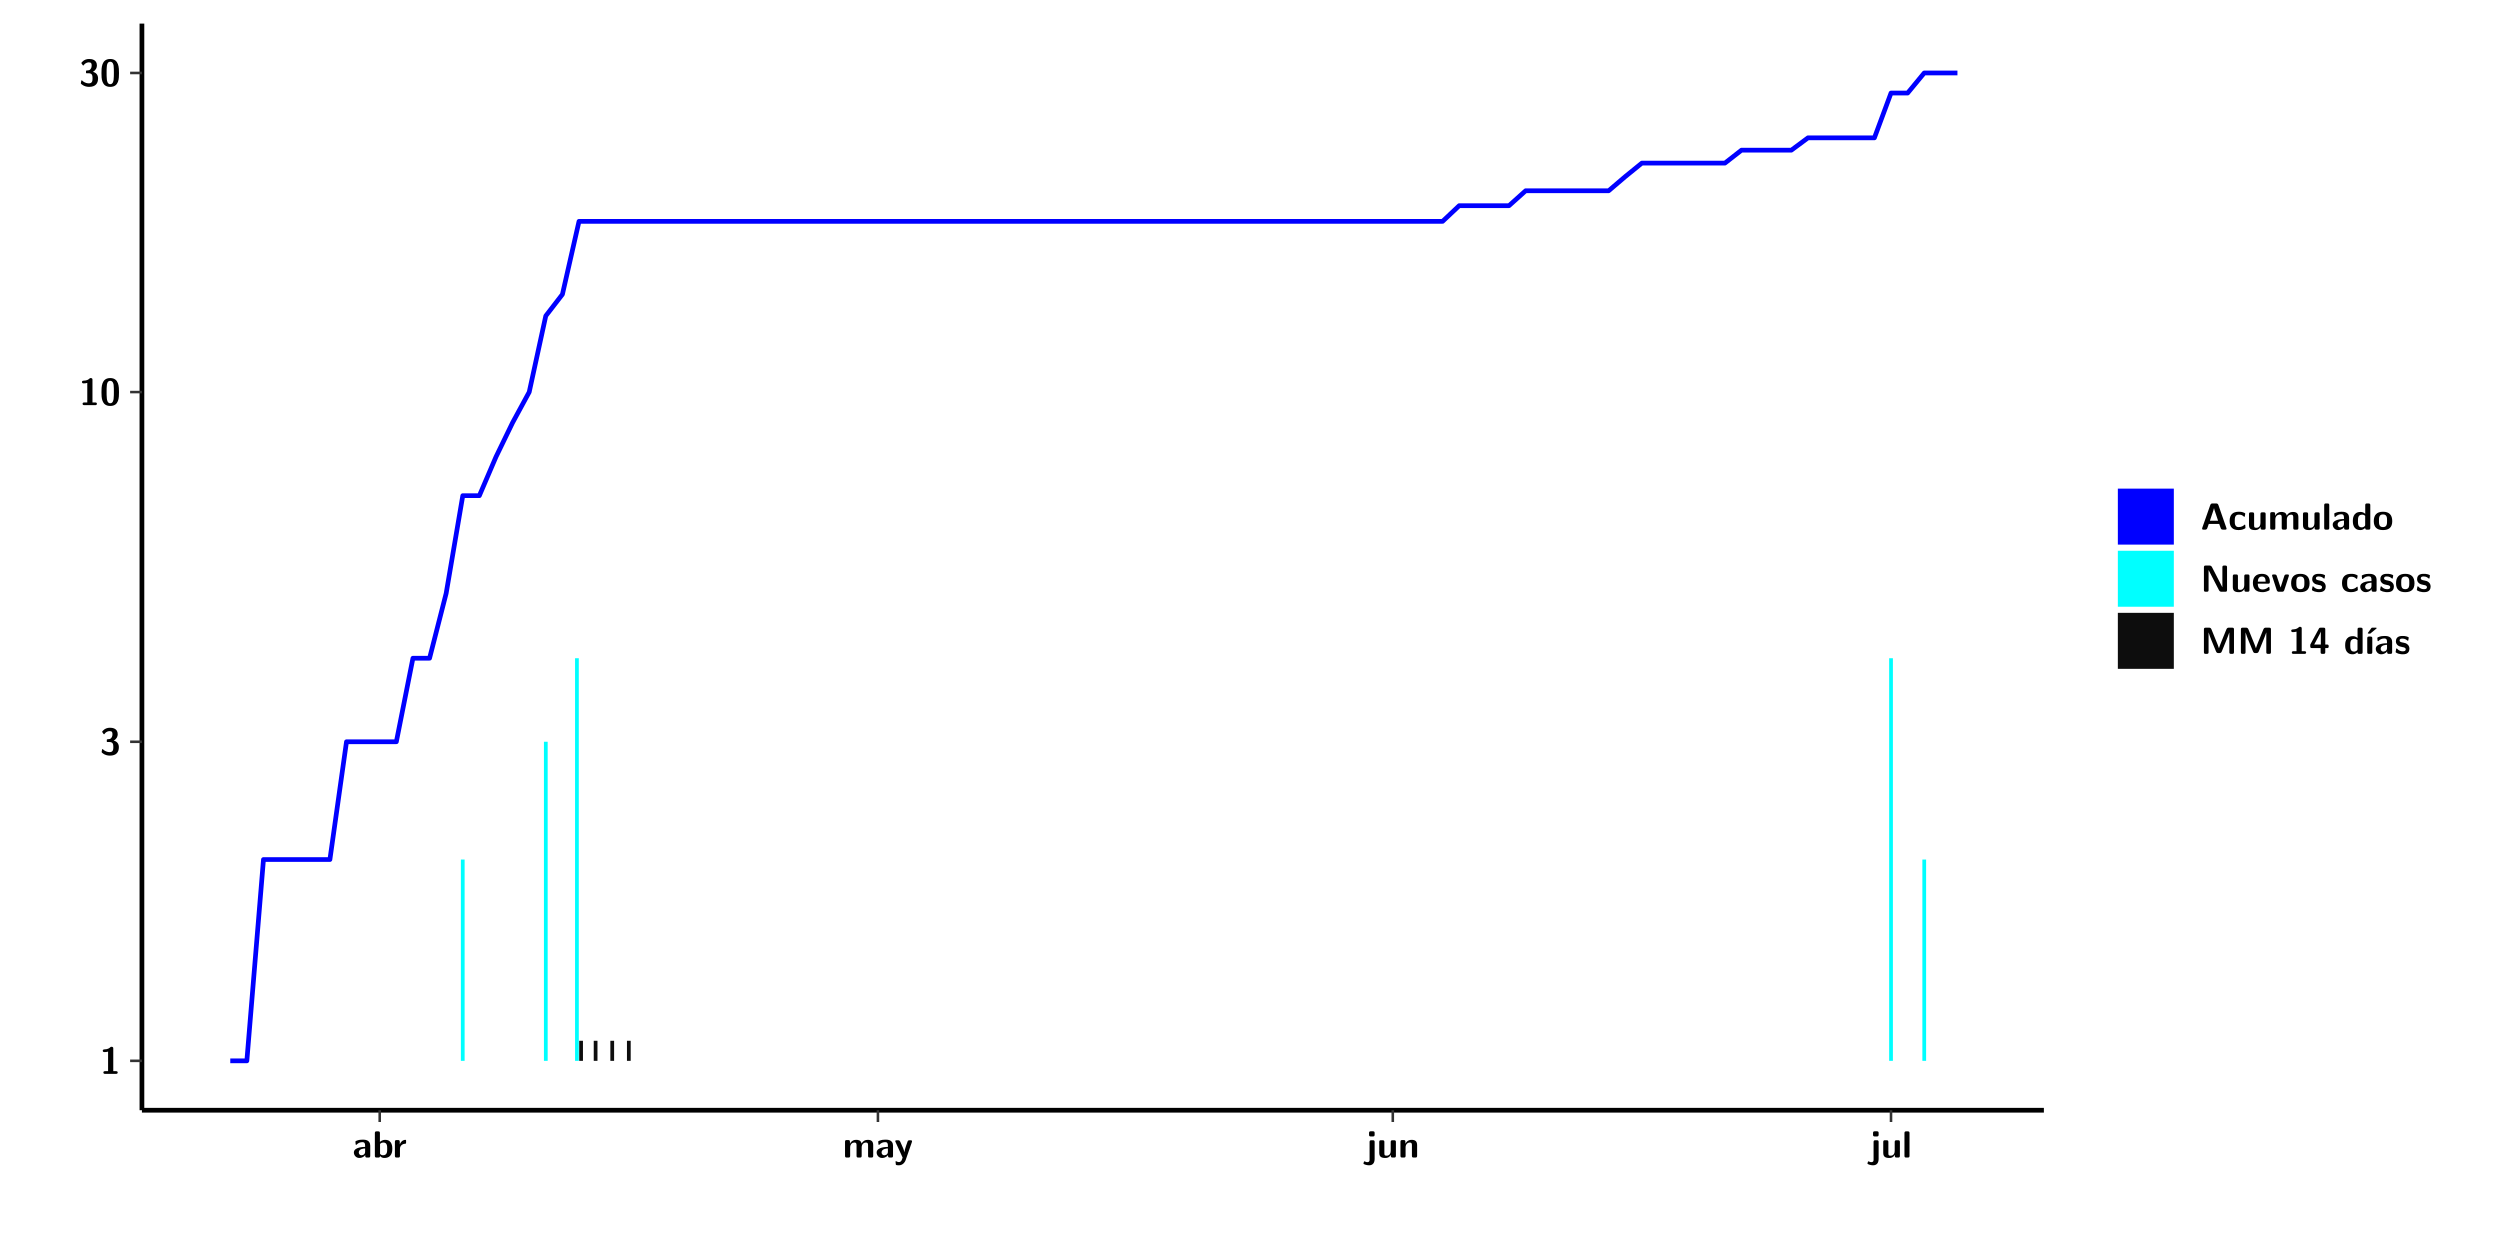
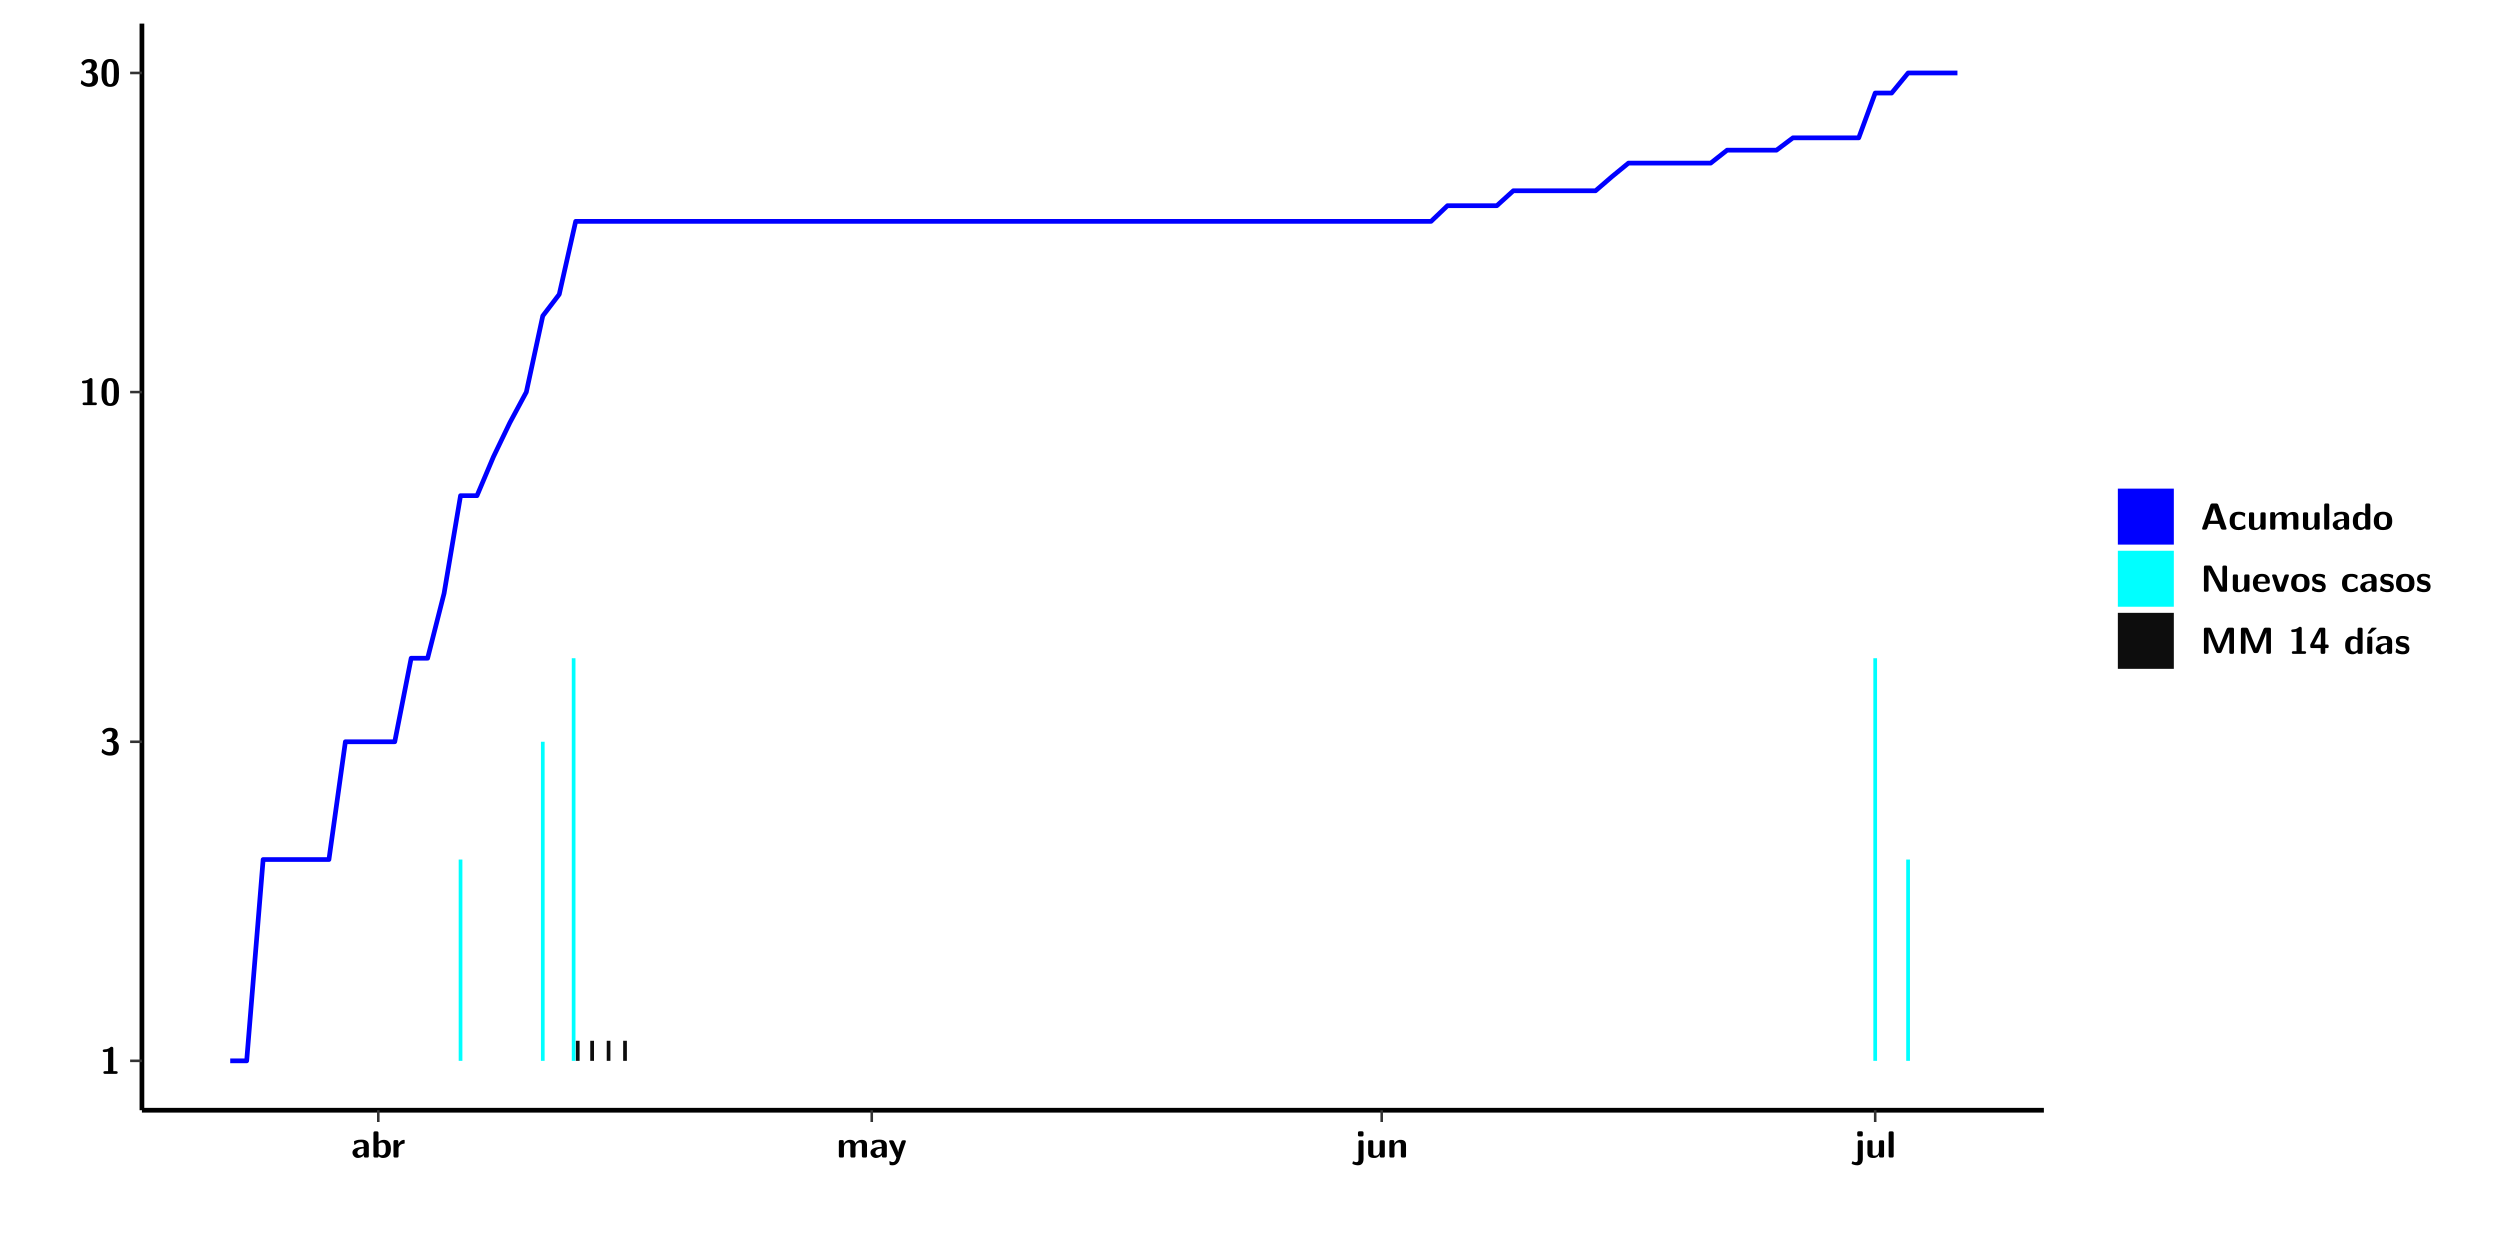
<svg xmlns="http://www.w3.org/2000/svg" xmlns:xlink="http://www.w3.org/1999/xlink" width="579.653pt" height="288pt" viewBox="0 0 579.653 288" version="1.1">
  <defs>
    <g>
      <symbol overflow="visible" id="glyph0-0">
        <path style="stroke:none;" d="" />
      </symbol>
      <symbol overflow="visible" id="glyph0-1">
        <path style="stroke:none;" d="M 3.109 -5.859 C 3.109 -6.016 3.109 -6.281 2.719 -6.281 C 2.547 -6.281 2.516 -6.266 2.406 -6.156 C 2.25 -6.016 1.922 -5.688 1.047 -5.672 C 0.891 -5.672 0.672 -5.609 0.672 -5.359 C 0.672 -5.047 0.969 -5.047 1.094 -5.047 C 1.344 -5.047 1.656 -5.078 1.906 -5.156 L 1.906 -0.625 L 1.234 -0.625 C 1.109 -0.625 0.812 -0.625 0.812 -0.312 C 0.812 0 1.109 0 1.234 0 L 3.719 0 C 3.828 0 4.141 0 4.141 -0.312 C 4.141 -0.625 3.828 -0.625 3.719 -0.625 L 3.109 -0.625 Z M 3.109 -5.859 " />
      </symbol>
      <symbol overflow="visible" id="glyph0-2">
        <path style="stroke:none;" d="M 0.844 -4.859 C 0.906 -4.766 0.953 -4.766 0.969 -4.766 C 1.031 -4.766 1.047 -4.797 1.094 -4.859 C 1.547 -5.5 2.172 -5.5 2.281 -5.5 C 2.844 -5.5 2.922 -5.203 2.922 -4.781 C 2.922 -4.656 2.922 -4.234 2.641 -3.906 C 2.438 -3.656 2.219 -3.641 1.953 -3.625 C 1.859 -3.609 1.688 -3.609 1.672 -3.578 C 1.609 -3.562 1.609 -3.5 1.609 -3.359 L 1.609 -3.203 C 1.609 -2.984 1.609 -2.969 1.844 -2.969 L 2.219 -2.969 C 3.031 -2.969 3.125 -2.469 3.125 -1.797 C 3.125 -1.203 3.062 -0.625 2.266 -0.625 C 1.984 -0.625 1.328 -0.688 0.75 -1.25 C 0.672 -1.328 0.656 -1.328 0.625 -1.328 C 0.531 -1.328 0.516 -1.25 0.516 -1.234 C 0.516 -1.234 0.406 -0.672 0.406 -0.625 C 0.406 -0.516 1.156 0.188 2.312 0.188 C 3.812 0.188 4.406 -0.609 4.406 -1.781 C 4.406 -2.562 3.984 -3.109 3.203 -3.297 C 3.906 -3.688 4.141 -4.266 4.141 -4.766 C 4.141 -6.156 2.891 -6.281 2.328 -6.281 C 1.125 -6.281 0.531 -5.422 0.531 -5.344 C 0.531 -5.297 0.594 -5.219 0.594 -5.219 Z M 0.844 -4.859 " />
      </symbol>
      <symbol overflow="visible" id="glyph0-3">
        <path style="stroke:none;" d="M 4.438 -3 C 4.438 -4.203 4.438 -6.281 2.406 -6.281 C 0.375 -6.281 0.375 -4.219 0.375 -3 C 0.375 -1.812 0.375 0.188 2.406 0.188 C 4.438 0.188 4.438 -1.781 4.438 -3 Z M 2.406 -0.438 C 1.75 -0.438 1.656 -1.25 1.625 -1.484 C 1.562 -1.953 1.562 -2.766 1.562 -3.125 C 1.562 -3.641 1.562 -4.203 1.625 -4.641 C 1.641 -4.875 1.734 -5.641 2.406 -5.641 C 3.047 -5.641 3.156 -4.906 3.188 -4.734 C 3.25 -4.281 3.25 -3.594 3.25 -3.125 C 3.25 -2.625 3.25 -1.953 3.188 -1.469 C 3.156 -1.234 3.062 -0.438 2.406 -0.438 Z M 2.406 -0.438 " />
      </symbol>
      <symbol overflow="visible" id="glyph0-4">
        <path style="stroke:none;" d="M 4.062 -2.766 C 4.062 -4.156 2.734 -4.156 2.297 -4.156 C 1.891 -4.156 1.453 -4.125 0.859 -3.891 C 0.672 -3.797 0.625 -3.781 0.625 -3.688 C 0.625 -3.625 0.688 -3.109 0.688 -3.047 C 0.703 -2.984 0.75 -2.938 0.812 -2.938 C 0.844 -2.938 0.875 -2.969 0.906 -3 C 1.281 -3.391 1.719 -3.578 2.266 -3.578 C 2.734 -3.578 2.875 -3.297 2.875 -2.781 L 2.875 -2.469 C 2.562 -2.469 0.266 -2.453 0.266 -1.172 C 0.266 -0.547 0.766 0.094 1.531 0.094 C 1.828 0.094 2.484 0.016 2.906 -0.594 L 2.906 -0.422 C 2.906 -0.141 2.969 0 3.328 0 L 3.641 0 C 3.984 0 4.062 -0.109 4.062 -0.422 Z M 2.875 -1.344 C 2.875 -0.531 2.047 -0.531 2.016 -0.531 C 1.641 -0.531 1.406 -0.844 1.406 -1.188 C 1.406 -2.047 2.625 -2.109 2.875 -2.109 Z M 2.875 -1.344 " />
      </symbol>
      <symbol overflow="visible" id="glyph0-5">
        <path style="stroke:none;" d="M 1.703 -5.656 C 1.703 -5.938 1.641 -6.078 1.281 -6.078 L 0.953 -6.078 C 0.641 -6.078 0.531 -5.984 0.531 -5.656 L 0.531 -0.422 C 0.531 -0.109 0.625 0 0.953 0 L 1.312 0 C 1.453 0 1.719 0 1.734 -0.344 C 2.125 0.094 2.578 0.094 2.719 0.094 C 4.578 0.094 4.578 -1.594 4.578 -2.031 C 4.578 -2.453 4.578 -4.109 2.938 -4.109 C 2.219 -4.109 1.781 -3.703 1.703 -3.625 Z M 1.734 -3.172 C 1.844 -3.281 2.109 -3.484 2.5 -3.484 C 3.391 -3.484 3.391 -2.672 3.391 -2.016 C 3.391 -1.375 3.391 -0.531 2.406 -0.531 C 2.047 -0.531 1.828 -0.75 1.734 -0.875 Z M 1.734 -3.172 " />
      </symbol>
      <symbol overflow="visible" id="glyph0-6">
        <path style="stroke:none;" d="M 1.703 -2.016 C 1.703 -2.844 2.391 -3.188 2.938 -3.219 C 3.109 -3.234 3.125 -3.234 3.125 -3.469 L 3.125 -3.875 C 3.125 -4.047 3.125 -4.109 2.969 -4.109 C 2.719 -4.109 2.078 -4.031 1.672 -3.078 L 1.656 -3.078 L 1.656 -3.641 C 1.656 -3.922 1.594 -4.062 1.234 -4.062 L 0.953 -4.062 C 0.641 -4.062 0.531 -3.969 0.531 -3.641 L 0.531 -0.422 C 0.531 -0.109 0.625 0 0.953 0 L 1.281 0 C 1.609 0 1.703 -0.109 1.703 -0.422 Z M 1.703 -2.016 " />
      </symbol>
      <symbol overflow="visible" id="glyph0-7">
        <path style="stroke:none;" d="M 7.062 -2.844 C 7.062 -3.75 6.672 -4.109 5.781 -4.109 C 5.156 -4.109 4.688 -3.828 4.359 -3.25 C 4.219 -4.078 3.484 -4.109 3.109 -4.109 C 2.938 -4.109 2.578 -4.109 2.188 -3.828 C 1.906 -3.625 1.734 -3.344 1.672 -3.203 L 1.672 -3.641 C 1.672 -3.922 1.609 -4.062 1.25 -4.062 L 0.953 -4.062 C 0.625 -4.062 0.531 -3.969 0.531 -3.641 L 0.531 -0.422 C 0.531 -0.109 0.625 0 0.953 0 L 1.297 0 C 1.625 0 1.719 -0.109 1.719 -0.422 L 1.719 -2.359 C 1.719 -3.141 2.25 -3.484 2.688 -3.484 C 3.109 -3.484 3.203 -3.297 3.203 -2.828 L 3.203 -0.422 C 3.203 -0.109 3.297 0 3.625 0 L 3.969 0 C 4.297 0 4.391 -0.109 4.391 -0.422 L 4.391 -2.359 C 4.391 -3.141 4.922 -3.484 5.359 -3.484 C 5.781 -3.484 5.875 -3.297 5.875 -2.828 L 5.875 -0.422 C 5.875 -0.109 5.969 0 6.297 0 L 6.641 0 C 6.984 0 7.062 -0.109 7.062 -0.422 Z M 7.062 -2.844 " />
      </symbol>
      <symbol overflow="visible" id="glyph0-8">
        <path style="stroke:none;" d="M 4.109 -3.609 C 4.141 -3.719 4.141 -3.734 4.141 -3.781 C 4.141 -4.016 3.906 -4.016 3.797 -4.016 L 3.609 -4.016 C 3.469 -4.016 3.266 -4.016 3.141 -3.812 C 3.109 -3.766 2.406 -1.828 2.359 -1.25 L 2.344 -1.25 C 2.312 -1.672 1.953 -2.484 1.562 -3.328 C 1.328 -3.891 1.266 -4.016 0.828 -4.016 L 0.594 -4.016 C 0.469 -4.016 0.25 -4.016 0.25 -3.781 C 0.25 -3.75 0.281 -3.688 0.297 -3.641 L 1.953 0 C 1.891 0.188 1.859 0.281 1.828 0.375 C 1.734 0.656 1.578 1.047 1.109 1.047 C 0.812 1.047 0.609 0.922 0.516 0.875 C 0.469 0.844 0.453 0.828 0.422 0.828 C 0.391 0.828 0.312 0.859 0.312 0.969 C 0.312 1.031 0.375 1.641 0.391 1.672 C 0.469 1.781 0.953 1.797 1.094 1.797 C 2.172 1.797 2.609 0.766 2.672 0.547 Z M 4.109 -3.609 " />
      </symbol>
      <symbol overflow="visible" id="glyph0-9">
        <path style="stroke:none;" d="M 1.969 -5.672 C 1.969 -5.953 1.906 -6.094 1.547 -6.094 L 1.094 -6.094 C 0.766 -6.094 0.672 -5.984 0.672 -5.672 L 0.672 -5.312 C 0.672 -5.031 0.734 -4.891 1.094 -4.891 L 1.547 -4.891 C 1.875 -4.891 1.969 -5 1.969 -5.312 Z M 0.797 0.484 C 0.797 0.703 0.797 1.062 0.25 1.062 C 0.156 1.062 -0.094 1.031 -0.266 0.922 C -0.359 0.875 -0.375 0.875 -0.406 0.875 C -0.484 0.875 -0.5 0.922 -0.547 1.094 C -0.609 1.281 -0.625 1.359 -0.625 1.391 C -0.625 1.547 0.109 1.797 0.656 1.797 C 1.625 1.797 1.969 1.141 1.969 0.281 L 1.969 -3.594 C 1.969 -3.875 1.906 -4.016 1.547 -4.016 L 1.219 -4.016 C 0.891 -4.016 0.797 -3.906 0.797 -3.594 Z M 0.797 0.484 " />
      </symbol>
      <symbol overflow="visible" id="glyph0-10">
        <path style="stroke:none;" d="M 4.391 -3.594 C 4.391 -3.875 4.328 -4.016 3.969 -4.016 L 3.609 -4.016 C 3.281 -4.016 3.188 -3.906 3.188 -3.594 L 3.188 -1.516 C 3.188 -0.938 2.891 -0.438 2.266 -0.438 C 1.766 -0.438 1.719 -0.562 1.719 -1.031 L 1.719 -3.594 C 1.719 -3.875 1.656 -4.016 1.297 -4.016 L 0.953 -4.016 C 0.625 -4.016 0.531 -3.922 0.531 -3.594 L 0.531 -1.109 C 0.531 -0.172 1.031 0.094 1.953 0.094 C 2.188 0.094 2.812 0.094 3.219 -0.656 L 3.219 -0.422 C 3.219 -0.141 3.281 0 3.641 0 L 3.969 0 C 4.297 0 4.391 -0.109 4.391 -0.422 Z M 4.391 -3.594 " />
      </symbol>
      <symbol overflow="visible" id="glyph0-11">
        <path style="stroke:none;" d="M 4.391 -2.844 C 4.391 -3.75 4 -4.109 3.109 -4.109 C 2.188 -4.109 1.781 -3.438 1.672 -3.203 L 1.672 -3.641 C 1.672 -3.922 1.609 -4.062 1.25 -4.062 L 0.953 -4.062 C 0.625 -4.062 0.531 -3.969 0.531 -3.641 L 0.531 -0.422 C 0.531 -0.109 0.625 0 0.953 0 L 1.297 0 C 1.625 0 1.719 -0.109 1.719 -0.422 L 1.719 -2.359 C 1.719 -3.125 2.219 -3.484 2.688 -3.484 C 3.109 -3.484 3.188 -3.281 3.188 -2.828 L 3.188 -0.422 C 3.188 -0.141 3.25 0 3.609 0 L 3.969 0 C 4.297 0 4.391 -0.109 4.391 -0.422 Z M 4.391 -2.844 " />
      </symbol>
      <symbol overflow="visible" id="glyph0-12">
        <path style="stroke:none;" d="M 1.703 -5.656 C 1.703 -5.938 1.641 -6.078 1.281 -6.078 L 0.953 -6.078 C 0.641 -6.078 0.531 -5.984 0.531 -5.656 L 0.531 -0.422 C 0.531 -0.109 0.625 0 0.953 0 L 1.281 0 C 1.609 0 1.703 -0.109 1.703 -0.422 Z M 1.703 -5.656 " />
      </symbol>
      <symbol overflow="visible" id="glyph0-13">
        <path style="stroke:none;" d="M 4.156 -5.703 C 4.031 -6.078 3.766 -6.078 3.594 -6.078 L 2.828 -6.078 C 2.641 -6.078 2.391 -6.078 2.266 -5.703 L 0.406 -0.406 C 0.375 -0.297 0.375 -0.281 0.375 -0.234 C 0.375 0 0.594 0 0.703 0 L 1.031 0 C 1.188 0 1.453 0 1.578 -0.344 L 1.922 -1.328 L 4.344 -1.328 L 4.641 -0.484 C 4.75 -0.172 4.812 0 5.234 0 L 5.703 0 C 5.828 0 6.047 0 6.047 -0.234 C 6.047 -0.281 6.047 -0.297 6 -0.406 Z M 2.812 -3.938 C 2.938 -4.328 3.062 -4.656 3.125 -4.969 L 3.141 -4.969 C 3.188 -4.766 3.188 -4.75 3.25 -4.547 L 4.078 -2.078 L 2.188 -2.078 Z M 2.812 -3.938 " />
      </symbol>
      <symbol overflow="visible" id="glyph0-14">
        <path style="stroke:none;" d="M 4 -0.438 C 4 -0.531 3.969 -0.938 3.953 -1.047 C 3.953 -1.078 3.938 -1.172 3.844 -1.172 C 3.812 -1.172 3.797 -1.172 3.703 -1.078 C 3.562 -0.953 3.141 -0.594 2.422 -0.594 C 1.516 -0.594 1.516 -1.469 1.516 -2.031 C 1.516 -2.75 1.562 -3.484 2.453 -3.484 C 3.031 -3.484 3.266 -3.344 3.578 -3.078 C 3.688 -2.984 3.703 -2.984 3.734 -2.984 C 3.828 -2.984 3.844 -3.062 3.844 -3.094 C 3.859 -3.172 3.953 -3.656 3.953 -3.703 C 3.953 -3.781 3.891 -3.812 3.75 -3.891 C 3.328 -4.078 3.062 -4.156 2.453 -4.156 C 1.141 -4.156 0.328 -3.547 0.328 -2.016 C 0.328 -0.562 1.078 0.094 2.406 0.094 C 2.641 0.094 3.172 0.094 3.75 -0.203 C 4 -0.344 4 -0.344 4 -0.438 Z M 4 -0.438 " />
      </symbol>
      <symbol overflow="visible" id="glyph0-15">
        <path style="stroke:none;" d="M 4.375 -5.656 C 4.375 -5.938 4.312 -6.078 3.953 -6.078 L 3.625 -6.078 C 3.297 -6.078 3.203 -5.969 3.203 -5.656 L 3.203 -3.672 C 2.812 -4.047 2.375 -4.109 2.109 -4.109 C 0.328 -4.109 0.328 -2.422 0.328 -2 C 0.328 -1.594 0.328 0.094 2.062 0.094 C 2.422 0.094 2.812 -0.016 3.188 -0.406 C 3.188 -0.094 3.297 0 3.609 0 L 3.953 0 C 4.281 0 4.375 -0.109 4.375 -0.422 Z M 3.188 -1.094 C 3.188 -0.953 3.188 -0.875 2.922 -0.688 C 2.703 -0.547 2.5 -0.531 2.406 -0.531 C 1.516 -0.531 1.516 -1.344 1.516 -2 C 1.516 -2.656 1.516 -3.484 2.5 -3.484 C 2.75 -3.484 2.984 -3.391 3.188 -3.203 Z M 3.188 -1.094 " />
      </symbol>
      <symbol overflow="visible" id="glyph0-16">
        <path style="stroke:none;" d="M 4.547 -1.969 C 4.547 -3.406 3.844 -4.156 2.406 -4.156 C 0.953 -4.156 0.266 -3.391 0.266 -1.969 C 0.266 -0.547 1.031 0.094 2.406 0.094 C 3.781 0.094 4.547 -0.531 4.547 -1.969 Z M 2.406 -0.594 C 1.469 -0.594 1.469 -1.375 1.469 -2.078 C 1.469 -2.75 1.469 -3.531 2.406 -3.531 C 3.344 -3.531 3.344 -2.766 3.344 -2.078 C 3.344 -1.391 3.344 -0.594 2.406 -0.594 Z M 2.406 -0.594 " />
      </symbol>
      <symbol overflow="visible" id="glyph0-17">
        <path style="stroke:none;" d="M 2.656 -5.734 C 2.469 -6.078 2.203 -6.078 2.031 -6.078 L 1.219 -6.078 C 0.906 -6.078 0.797 -5.984 0.797 -5.656 L 0.797 -0.422 C 0.797 -0.109 0.891 0 1.219 0 L 1.453 0 C 1.781 0 1.875 -0.109 1.875 -0.422 L 1.875 -5.016 L 1.891 -5.016 L 4.297 -0.344 C 4.484 0 4.75 0 4.922 0 L 5.734 0 C 6.062 0 6.156 -0.109 6.156 -0.422 L 6.156 -5.656 C 6.156 -5.938 6.094 -6.078 5.734 -6.078 L 5.5 -6.078 C 5.156 -6.078 5.078 -5.969 5.078 -5.656 L 5.078 -1.062 L 5.062 -1.062 Z M 2.656 -5.734 " />
      </symbol>
      <symbol overflow="visible" id="glyph0-18">
        <path style="stroke:none;" d="M 3.781 -1.875 C 3.984 -1.875 4.203 -1.891 4.203 -2.281 C 4.203 -3.406 3.672 -4.156 2.359 -4.156 C 0.969 -4.156 0.266 -3.375 0.266 -2.047 C 0.266 -0.609 1.109 0.094 2.484 0.094 C 2.812 0.094 3.312 0.047 3.891 -0.234 C 4.078 -0.328 4.141 -0.359 4.141 -0.469 C 4.141 -0.531 4.125 -0.781 4.109 -0.844 C 4.078 -1.125 4.062 -1.125 3.984 -1.125 C 3.953 -1.125 3.938 -1.125 3.844 -1.047 C 3.328 -0.594 2.797 -0.531 2.516 -0.531 C 1.531 -0.531 1.422 -1.312 1.391 -1.875 Z M 1.406 -2.344 C 1.422 -2.875 1.609 -3.531 2.359 -3.531 C 3.062 -3.531 3.203 -3.031 3.219 -2.344 Z M 1.406 -2.344 " />
      </symbol>
      <symbol overflow="visible" id="glyph0-19">
        <path style="stroke:none;" d="M 4.109 -3.609 C 4.141 -3.719 4.141 -3.75 4.141 -3.766 C 4.141 -4.016 3.922 -4.016 3.797 -4.016 L 3.609 -4.016 C 3.25 -4.016 3.141 -3.891 3.062 -3.641 L 2.203 -0.984 L 1.328 -3.641 C 1.266 -3.828 1.203 -4.016 0.781 -4.016 L 0.578 -4.016 C 0.453 -4.016 0.234 -4.016 0.234 -3.766 C 0.234 -3.75 0.234 -3.719 0.266 -3.609 L 1.312 -0.375 C 1.438 0 1.703 0 1.859 0 L 2.5 0 C 2.672 0 2.938 0 3.062 -0.375 Z M 4.109 -3.609 " />
      </symbol>
      <symbol overflow="visible" id="glyph0-20">
        <path style="stroke:none;" d="M 3.469 -1.234 C 3.469 -1.734 3.203 -2.031 3.047 -2.172 C 2.703 -2.484 2.391 -2.547 2.031 -2.609 C 1.547 -2.703 1.188 -2.766 1.188 -3.109 C 1.188 -3.469 1.484 -3.547 1.828 -3.547 C 2.406 -3.547 2.719 -3.328 2.953 -3.125 C 3.047 -3.047 3.062 -3.047 3.094 -3.047 C 3.188 -3.047 3.203 -3.125 3.203 -3.156 C 3.219 -3.219 3.312 -3.719 3.312 -3.766 C 3.312 -3.906 2.844 -4.031 2.75 -4.062 C 2.406 -4.156 2.125 -4.156 1.891 -4.156 C 1.5 -4.156 0.328 -4.156 0.328 -2.906 C 0.328 -2.484 0.516 -2.219 0.75 -2 C 1.062 -1.734 1.406 -1.672 1.906 -1.562 C 2.156 -1.531 2.609 -1.453 2.609 -1.062 C 2.609 -0.656 2.266 -0.594 1.922 -0.594 C 1.531 -0.594 1.047 -0.703 0.625 -1.188 C 0.594 -1.234 0.562 -1.266 0.516 -1.266 C 0.422 -1.266 0.406 -1.188 0.391 -1.125 C 0.375 -1.016 0.266 -0.516 0.266 -0.422 C 0.266 -0.266 0.922 -0.062 0.922 -0.047 C 1.406 0.094 1.766 0.094 1.922 0.094 C 2.359 0.094 3.469 0.062 3.469 -1.234 Z M 3.469 -1.234 " />
      </symbol>
      <symbol overflow="visible" id="glyph0-21">
        <path style="stroke:none;" d="M 4.859 -2.859 C 4.688 -2.422 4.359 -1.609 4.281 -1.312 C 4.203 -1.625 3.844 -2.484 3.656 -2.953 L 2.531 -5.719 C 2.391 -6.078 2.109 -6.078 1.953 -6.078 L 1.219 -6.078 C 0.906 -6.078 0.797 -5.984 0.797 -5.656 L 0.797 -0.422 C 0.797 -0.109 0.891 0 1.219 0 L 1.453 0 C 1.781 0 1.875 -0.109 1.875 -0.422 L 1.875 -4.953 L 1.891 -4.953 C 1.984 -4.562 2.375 -3.578 2.578 -3.062 L 3.609 -0.562 C 3.766 -0.188 3.969 -0.188 4.266 -0.188 C 4.562 -0.188 4.781 -0.188 4.938 -0.562 L 6.062 -3.328 C 6.141 -3.531 6.625 -4.719 6.672 -4.953 L 6.688 -4.953 L 6.688 -0.422 C 6.688 -0.141 6.75 0 7.109 0 L 7.344 0 C 7.672 0 7.766 -0.109 7.766 -0.422 L 7.766 -5.656 C 7.766 -5.938 7.703 -6.078 7.344 -6.078 L 6.609 -6.078 C 6.391 -6.078 6.172 -6.062 6.016 -5.703 Z M 4.859 -2.859 " />
      </symbol>
      <symbol overflow="visible" id="glyph0-22">
        <path style="stroke:none;" d="M 0.344 -2.297 C 0.266 -2.172 0.266 -2.141 0.266 -1.984 L 0.266 -1.766 C 0.266 -1.484 0.328 -1.344 0.688 -1.344 L 2.672 -1.344 L 2.672 -0.422 C 2.672 -0.141 2.719 0 3.078 0 L 3.328 0 C 3.656 0 3.75 -0.109 3.75 -0.422 L 3.75 -1.344 L 4.125 -1.344 C 4.391 -1.344 4.547 -1.406 4.547 -1.75 C 4.547 -2.078 4.422 -2.172 4.125 -2.172 L 3.75 -2.172 L 3.75 -5.656 C 3.75 -5.984 3.656 -6.078 3.328 -6.078 L 2.688 -6.078 C 2.531 -6.078 2.391 -6.078 2.281 -5.875 Z M 1.188 -2.172 C 2.578 -4.75 2.672 -5.016 2.703 -5.156 L 2.719 -5.156 L 2.719 -2.172 Z M 1.188 -2.172 " />
      </symbol>
      <symbol overflow="visible" id="glyph0-23">
        <path style="stroke:none;" d="M 3.906 -5.844 C 3.953 -5.875 4 -5.922 4 -5.969 C 4 -6.078 3.906 -6.078 3.766 -6.078 L 3.047 -6.078 C 2.875 -6.078 2.859 -6.078 2.781 -5.984 L 2.031 -4.953 C 1.953 -4.859 1.953 -4.844 1.953 -4.828 C 1.953 -4.703 2.047 -4.703 2.188 -4.703 L 2.516 -4.703 Z M 3.906 -5.844 " />
      </symbol>
      <symbol overflow="visible" id="glyph0-24">
        <path style="stroke:none;" d="M 1.703 -3.594 C 1.703 -3.875 1.641 -4.016 1.281 -4.016 L 0.953 -4.016 C 0.641 -4.016 0.531 -3.922 0.531 -3.594 L 0.531 -0.422 C 0.531 -0.109 0.625 0 0.953 0 L 1.281 0 C 1.609 0 1.703 -0.109 1.703 -0.422 Z M 1.703 -3.594 " />
      </symbol>
    </g>
    <clipPath id="clip1">
      <path d="M 0 0 L 576.008 0 L 576.008 288 L 0 288 Z M 0 0 " />
    </clipPath>
    <clipPath id="clip2">
      <path d="M 32.906 5.477 L 473.898 5.477 L 473.898 257.414 L 32.906 257.414 Z M 32.906 5.477 " />
    </clipPath>
  </defs>
  <g id="surface1">
    <g clip-path="url(#clip1)" clip-rule="nonzero">
      <path style="fill-rule:nonzero;fill:rgb(100%,100%,100%);fill-opacity:1;stroke-width:0.598;stroke-linecap:round;stroke-linejoin:round;stroke:rgb(100%,100%,100%);stroke-opacity:1;stroke-miterlimit:10;" d="M 0 0 L 0 288.004 L 576.008 288.004 L 576.008 0 Z M 0 0 " transform="matrix(1,0,0,-1,0,288)" />
    </g>
    <g clip-path="url(#clip2)" clip-rule="nonzero">
      <path style=" stroke:none;fill-rule:nonzero;fill:rgb(100%,100%,100%);fill-opacity:1;" d="M 32.906 257.414 L 32.906 5.477 L 473.898 5.477 L 473.898 257.414 Z M 32.906 257.414 " />
    </g>
-     <path style=" stroke:none;fill-rule:nonzero;fill:rgb(0%,100%,100%);fill-opacity:1;" d="M 106.859 245.969 L 106.859 199.293 L 107.727 199.293 L 107.727 245.969 Z M 106.859 245.969 " />
-     <path style=" stroke:none;fill-rule:nonzero;fill:rgb(0%,100%,100%);fill-opacity:1;" d="M 126.117 245.969 L 126.117 171.984 L 126.984 171.984 L 126.984 245.969 Z M 126.117 245.969 " />
-     <path style=" stroke:none;fill-rule:nonzero;fill:rgb(0%,100%,100%);fill-opacity:1;" d="M 133.332 245.969 L 133.332 152.617 L 134.199 152.617 L 134.199 245.969 Z M 133.332 245.969 " />
-     <path style=" stroke:none;fill-rule:nonzero;fill:rgb(4.999%,4.999%,4.999%);fill-opacity:1;" d="M 134.297 245.969 L 134.297 241.316 L 135.164 241.316 L 135.164 245.969 Z M 134.297 245.969 " />
-     <path style=" stroke:none;fill-rule:nonzero;fill:rgb(4.999%,4.999%,4.999%);fill-opacity:1;" d="M 137.664 245.969 L 137.664 241.316 L 138.531 241.316 L 138.531 245.969 Z M 137.664 245.969 " />
-     <path style=" stroke:none;fill-rule:nonzero;fill:rgb(4.999%,4.999%,4.999%);fill-opacity:1;" d="M 141.52 245.969 L 141.52 241.316 L 142.387 241.316 L 142.387 245.969 Z M 141.52 245.969 " />
-     <path style=" stroke:none;fill-rule:nonzero;fill:rgb(4.999%,4.999%,4.999%);fill-opacity:1;" d="M 145.367 245.969 L 145.367 241.316 L 146.234 241.316 L 146.234 245.969 Z M 145.367 245.969 " />
-     <path style=" stroke:none;fill-rule:nonzero;fill:rgb(0%,100%,100%);fill-opacity:1;" d="M 438.023 245.969 L 438.023 152.617 L 438.891 152.617 L 438.891 245.969 Z M 438.023 245.969 " />
-     <path style=" stroke:none;fill-rule:nonzero;fill:rgb(0%,100%,100%);fill-opacity:1;" d="M 445.723 245.969 L 445.723 199.293 L 446.59 199.293 L 446.59 245.969 Z M 445.723 245.969 " />
-     <path style="fill:none;stroke-width:1.096;stroke-linecap:butt;stroke-linejoin:round;stroke:rgb(0%,0%,100%);stroke-opacity:1;stroke-miterlimit:10;" d="M 53.391 42.031 L 57.234 42.031 L 61.09 88.707 L 76.492 88.707 L 80.34 116.016 L 91.898 116.016 L 95.742 135.383 L 99.598 135.383 L 103.445 150.418 L 107.301 173.074 L 111.145 173.074 L 115 182.07 L 118.848 190 L 122.703 197.094 L 126.547 214.758 L 130.402 219.75 L 134.25 236.676 L 334.48 236.676 L 338.336 240.312 L 349.883 240.312 L 353.738 243.77 L 372.984 243.77 L 376.84 247.059 L 380.688 250.184 L 399.945 250.184 L 403.789 253.184 L 415.348 253.184 L 419.203 256.043 L 434.605 256.043 L 438.453 266.426 L 442.309 266.426 L 446.152 271.078 L 453.855 271.078 " transform="matrix(1,0,0,-1,0,288)" />
+     <path style=" stroke:none;fill-rule:nonzero;fill:rgb(0%,100%,100%);fill-opacity:1;" d="M 106.352 245.969 L 106.352 199.293 L 107.211 199.293 L 107.211 245.969 Z M 106.352 245.969 " />
+     <path style=" stroke:none;fill-rule:nonzero;fill:rgb(0%,100%,100%);fill-opacity:1;" d="M 125.422 245.969 L 125.422 171.984 L 126.277 171.984 L 126.277 245.969 Z M 125.422 245.969 " />
+     <path style=" stroke:none;fill-rule:nonzero;fill:rgb(0%,100%,100%);fill-opacity:1;" d="M 132.574 245.969 L 132.574 152.617 L 133.43 152.617 L 133.43 245.969 Z M 132.574 245.969 " />
+     <path style=" stroke:none;fill-rule:nonzero;fill:rgb(4.999%,4.999%,4.999%);fill-opacity:1;" d="M 133.52 245.969 L 133.52 241.316 L 134.387 241.316 L 134.387 245.969 Z M 133.52 245.969 " />
+     <path style=" stroke:none;fill-rule:nonzero;fill:rgb(4.999%,4.999%,4.999%);fill-opacity:1;" d="M 136.859 245.969 L 136.859 241.316 L 137.727 241.316 L 137.727 245.969 Z M 136.859 245.969 " />
+     <path style=" stroke:none;fill-rule:nonzero;fill:rgb(4.999%,4.999%,4.999%);fill-opacity:1;" d="M 140.676 245.969 L 140.676 241.316 L 141.531 241.316 L 141.531 245.969 Z M 140.676 245.969 " />
+     <path style=" stroke:none;fill-rule:nonzero;fill:rgb(4.999%,4.999%,4.999%);fill-opacity:1;" d="M 144.488 245.969 L 144.488 241.316 L 145.348 241.316 L 145.348 245.969 Z M 144.488 245.969 " />
+     <path style=" stroke:none;fill-rule:nonzero;fill:rgb(0%,100%,100%);fill-opacity:1;" d="M 434.355 245.969 L 434.355 152.617 L 435.215 152.617 L 435.215 245.969 Z M 434.355 245.969 " />
+     <path style=" stroke:none;fill-rule:nonzero;fill:rgb(0%,100%,100%);fill-opacity:1;" d="M 441.977 245.969 L 441.977 199.293 L 442.844 199.293 L 442.844 245.969 Z M 441.977 245.969 " />
+     <path style="fill:none;stroke-width:1.096;stroke-linecap:butt;stroke-linejoin:round;stroke:rgb(0%,0%,100%);stroke-opacity:1;stroke-miterlimit:10;" d="M 53.379 42.031 L 57.195 42.031 L 61.012 88.707 L 76.266 88.707 L 80.082 116.016 L 91.527 116.016 L 95.332 135.383 L 99.148 135.383 L 102.965 150.418 L 106.781 173.074 L 110.598 173.074 L 114.402 182.07 L 118.219 190 L 122.035 197.094 L 125.852 214.758 L 129.664 219.75 L 133.48 236.676 L 331.809 236.676 L 335.617 240.312 L 347.062 240.312 L 350.879 243.77 L 369.949 243.77 L 373.762 247.059 L 377.578 250.184 L 396.648 250.184 L 400.453 253.184 L 411.902 253.184 L 415.715 256.043 L 430.969 256.043 L 434.785 266.426 L 438.602 266.426 L 442.418 271.078 L 453.855 271.078 " transform="matrix(1,0,0,-1,0,288)" />
    <path style="fill:none;stroke-width:1.096;stroke-linecap:butt;stroke-linejoin:round;stroke:rgb(0%,0%,0%);stroke-opacity:1;stroke-miterlimit:10;" d="M 32.906 30.586 L 32.906 282.523 " transform="matrix(1,0,0,-1,0,288)" />
    <g style="fill:rgb(0%,0%,0%);fill-opacity:1;">
      <use xlink:href="#glyph0-1" x="23.153" y="248.986" />
    </g>
    <g style="fill:rgb(0%,0%,0%);fill-opacity:1;">
      <use xlink:href="#glyph0-2" x="23.153" y="175.014" />
    </g>
    <g style="fill:rgb(0%,0%,0%);fill-opacity:1;">
      <use xlink:href="#glyph0-1" x="18.331" y="93.938" />
      <use xlink:href="#glyph0-3" x="23.153" y="93.938" />
    </g>
    <g style="fill:rgb(0%,0%,0%);fill-opacity:1;">
      <use xlink:href="#glyph0-2" x="18.331" y="19.955" />
      <use xlink:href="#glyph0-3" x="23.153" y="19.955" />
    </g>
    <path style="fill:none;stroke-width:0.598;stroke-linecap:butt;stroke-linejoin:round;stroke:rgb(20%,20%,20%);stroke-opacity:1;stroke-miterlimit:10;" d="M 30.168 42.031 L 32.906 42.031 " transform="matrix(1,0,0,-1,0,288)" />
    <path style="fill:none;stroke-width:0.598;stroke-linecap:butt;stroke-linejoin:round;stroke:rgb(20%,20%,20%);stroke-opacity:1;stroke-miterlimit:10;" d="M 30.168 116.016 L 32.906 116.016 " transform="matrix(1,0,0,-1,0,288)" />
    <path style="fill:none;stroke-width:0.598;stroke-linecap:butt;stroke-linejoin:round;stroke:rgb(20%,20%,20%);stroke-opacity:1;stroke-miterlimit:10;" d="M 30.168 197.094 L 32.906 197.094 " transform="matrix(1,0,0,-1,0,288)" />
    <path style="fill:none;stroke-width:0.598;stroke-linecap:butt;stroke-linejoin:round;stroke:rgb(20%,20%,20%);stroke-opacity:1;stroke-miterlimit:10;" d="M 30.168 271.078 L 32.906 271.078 " transform="matrix(1,0,0,-1,0,288)" />
    <path style="fill:none;stroke-width:1.096;stroke-linecap:butt;stroke-linejoin:round;stroke:rgb(0%,0%,0%);stroke-opacity:1;stroke-miterlimit:10;" d="M 32.906 30.586 L 473.898 30.586 " transform="matrix(1,0,0,-1,0,288)" />
-     <path style="fill:none;stroke-width:0.598;stroke-linecap:butt;stroke-linejoin:round;stroke:rgb(20%,20%,20%);stroke-opacity:1;stroke-miterlimit:10;" d="M 88.039 27.848 L 88.039 30.586 " transform="matrix(1,0,0,-1,0,288)" />
-     <path style="fill:none;stroke-width:0.598;stroke-linecap:butt;stroke-linejoin:round;stroke:rgb(20%,20%,20%);stroke-opacity:1;stroke-miterlimit:10;" d="M 203.559 27.848 L 203.559 30.586 " transform="matrix(1,0,0,-1,0,288)" />
-     <path style="fill:none;stroke-width:0.598;stroke-linecap:butt;stroke-linejoin:round;stroke:rgb(20%,20%,20%);stroke-opacity:1;stroke-miterlimit:10;" d="M 322.934 27.848 L 322.934 30.586 " transform="matrix(1,0,0,-1,0,288)" />
-     <path style="fill:none;stroke-width:0.598;stroke-linecap:butt;stroke-linejoin:round;stroke:rgb(20%,20%,20%);stroke-opacity:1;stroke-miterlimit:10;" d="M 438.453 27.848 L 438.453 30.586 " transform="matrix(1,0,0,-1,0,288)" />
-     <g style="fill:rgb(0%,0%,0%);fill-opacity:1;">
-       <use xlink:href="#glyph0-4" x="81.781" y="268.394" />
-       <use xlink:href="#glyph0-5" x="86.384" y="268.394" />
-     </g>
-     <g style="fill:rgb(0%,0%,0%);fill-opacity:1;">
-       <use xlink:href="#glyph0-6" x="91.031" y="268.394" />
-     </g>
-     <g style="fill:rgb(0%,0%,0%);fill-opacity:1;">
-       <use xlink:href="#glyph0-7" x="195.398" y="268.394" />
-       <use xlink:href="#glyph0-4" x="202.996" y="268.394" />
-     </g>
-     <g style="fill:rgb(0%,0%,0%);fill-opacity:1;">
-       <use xlink:href="#glyph0-8" x="207.327" y="268.394" />
-     </g>
-     <g style="fill:rgb(0%,0%,0%);fill-opacity:1;">
-       <use xlink:href="#glyph0-9" x="316.755" y="268.394" />
-       <use xlink:href="#glyph0-10" x="319.263" y="268.394" />
-       <use xlink:href="#glyph0-11" x="324.182" y="268.394" />
-     </g>
-     <g style="fill:rgb(0%,0%,0%);fill-opacity:1;">
-       <use xlink:href="#glyph0-9" x="433.612" y="268.394" />
-       <use xlink:href="#glyph0-10" x="436.12" y="268.394" />
-       <use xlink:href="#glyph0-12" x="441.039" y="268.394" />
+     <path style="fill:none;stroke-width:0.598;stroke-linecap:butt;stroke-linejoin:round;stroke:rgb(20%,20%,20%);stroke-opacity:1;stroke-miterlimit:10;" d="M 87.711 27.848 L 87.711 30.586 " transform="matrix(1,0,0,-1,0,288)" />
+     <path style="fill:none;stroke-width:0.598;stroke-linecap:butt;stroke-linejoin:round;stroke:rgb(20%,20%,20%);stroke-opacity:1;stroke-miterlimit:10;" d="M 202.125 27.848 L 202.125 30.586 " transform="matrix(1,0,0,-1,0,288)" />
+     <path style="fill:none;stroke-width:0.598;stroke-linecap:butt;stroke-linejoin:round;stroke:rgb(20%,20%,20%);stroke-opacity:1;stroke-miterlimit:10;" d="M 320.363 27.848 L 320.363 30.586 " transform="matrix(1,0,0,-1,0,288)" />
+     <path style="fill:none;stroke-width:0.598;stroke-linecap:butt;stroke-linejoin:round;stroke:rgb(20%,20%,20%);stroke-opacity:1;stroke-miterlimit:10;" d="M 434.785 27.848 L 434.785 30.586 " transform="matrix(1,0,0,-1,0,288)" />
+     <g style="fill:rgb(0%,0%,0%);fill-opacity:1;">
+       <use xlink:href="#glyph0-4" x="81.452" y="268.394" />
+       <use xlink:href="#glyph0-5" x="86.055" y="268.394" />
+     </g>
+     <g style="fill:rgb(0%,0%,0%);fill-opacity:1;">
+       <use xlink:href="#glyph0-6" x="90.702" y="268.394" />
+     </g>
+     <g style="fill:rgb(0%,0%,0%);fill-opacity:1;">
+       <use xlink:href="#glyph0-7" x="193.964" y="268.394" />
+       <use xlink:href="#glyph0-4" x="201.562" y="268.394" />
+     </g>
+     <g style="fill:rgb(0%,0%,0%);fill-opacity:1;">
+       <use xlink:href="#glyph0-8" x="205.893" y="268.394" />
+     </g>
+     <g style="fill:rgb(0%,0%,0%);fill-opacity:1;">
+       <use xlink:href="#glyph0-9" x="314.185" y="268.394" />
+       <use xlink:href="#glyph0-10" x="316.693" y="268.394" />
+       <use xlink:href="#glyph0-11" x="321.612" y="268.394" />
+     </g>
+     <g style="fill:rgb(0%,0%,0%);fill-opacity:1;">
+       <use xlink:href="#glyph0-9" x="429.945" y="268.394" />
+       <use xlink:href="#glyph0-10" x="432.453" y="268.394" />
+       <use xlink:href="#glyph0-12" x="437.372" y="268.394" />
    </g>
    <path style=" stroke:none;fill-rule:nonzero;fill:rgb(100%,100%,100%);fill-opacity:1;" d="M 484.859 161.262 L 484.859 101.625 L 570.527 101.625 L 570.527 161.262 Z M 484.859 161.262 " />
    <path style=" stroke:none;fill-rule:nonzero;fill:rgb(0%,0%,100%);fill-opacity:1;" d="M 491.047 126.273 L 491.047 113.293 L 504.027 113.293 L 504.027 126.273 Z M 491.047 126.273 " />
    <path style=" stroke:none;fill-rule:nonzero;fill:rgb(0%,100%,100%);fill-opacity:1;" d="M 491.047 140.68 L 491.047 127.699 L 504.027 127.699 L 504.027 140.68 Z M 491.047 140.68 " />
    <path style=" stroke:none;fill-rule:nonzero;fill:rgb(4.999%,4.999%,4.999%);fill-opacity:1;" d="M 491.047 155.078 L 491.047 142.094 L 504.027 142.094 L 504.027 155.078 Z M 491.047 155.078 " />
    <g style="fill:rgb(0%,0%,0%);fill-opacity:1;">
      <use xlink:href="#glyph0-13" x="510.207" y="122.809" />
      <use xlink:href="#glyph0-14" x="516.636" y="122.809" />
      <use xlink:href="#glyph0-10" x="520.922" y="122.809" />
      <use xlink:href="#glyph0-7" x="525.841" y="122.809" />
      <use xlink:href="#glyph0-10" x="533.44" y="122.809" />
      <use xlink:href="#glyph0-12" x="538.359" y="122.809" />
      <use xlink:href="#glyph0-4" x="540.6" y="122.809" />
      <use xlink:href="#glyph0-15" x="545.203" y="122.809" />
      <use xlink:href="#glyph0-16" x="550.122" y="122.809" />
    </g>
    <g style="fill:rgb(0%,0%,0%);fill-opacity:1;">
      <use xlink:href="#glyph0-17" x="510.207" y="137.205" />
      <use xlink:href="#glyph0-10" x="517.172" y="137.205" />
      <use xlink:href="#glyph0-18" x="522.092" y="137.205" />
      <use xlink:href="#glyph0-19" x="526.573" y="137.205" />
      <use xlink:href="#glyph0-16" x="530.956" y="137.205" />
      <use xlink:href="#glyph0-20" x="535.778" y="137.205" />
    </g>
    <g style="fill:rgb(0%,0%,0%);fill-opacity:1;">
      <use xlink:href="#glyph0-14" x="542.693" y="137.205" />
      <use xlink:href="#glyph0-4" x="546.979" y="137.205" />
      <use xlink:href="#glyph0-20" x="551.582" y="137.205" />
      <use xlink:href="#glyph0-16" x="555.279" y="137.205" />
      <use xlink:href="#glyph0-20" x="560.1" y="137.205" />
    </g>
    <g style="fill:rgb(0%,0%,0%);fill-opacity:1;">
      <use xlink:href="#glyph0-21" x="510.207" y="151.611" />
      <use xlink:href="#glyph0-21" x="518.779" y="151.611" />
    </g>
    <g style="fill:rgb(0%,0%,0%);fill-opacity:1;">
      <use xlink:href="#glyph0-1" x="530.569" y="151.611" />
      <use xlink:href="#glyph0-22" x="535.391" y="151.611" />
    </g>
    <g style="fill:rgb(0%,0%,0%);fill-opacity:1;">
      <use xlink:href="#glyph0-15" x="543.422" y="151.611" />
    </g>
    <g style="fill:rgb(0%,0%,0%);fill-opacity:1;">
      <use xlink:href="#glyph0-23" x="547.052" y="151.611" />
    </g>
    <g style="fill:rgb(0%,0%,0%);fill-opacity:1;">
      <use xlink:href="#glyph0-24" x="548.341" y="151.611" />
      <use xlink:href="#glyph0-4" x="550.582" y="151.611" />
      <use xlink:href="#glyph0-20" x="555.185" y="151.611" />
    </g>
  </g>
</svg>
